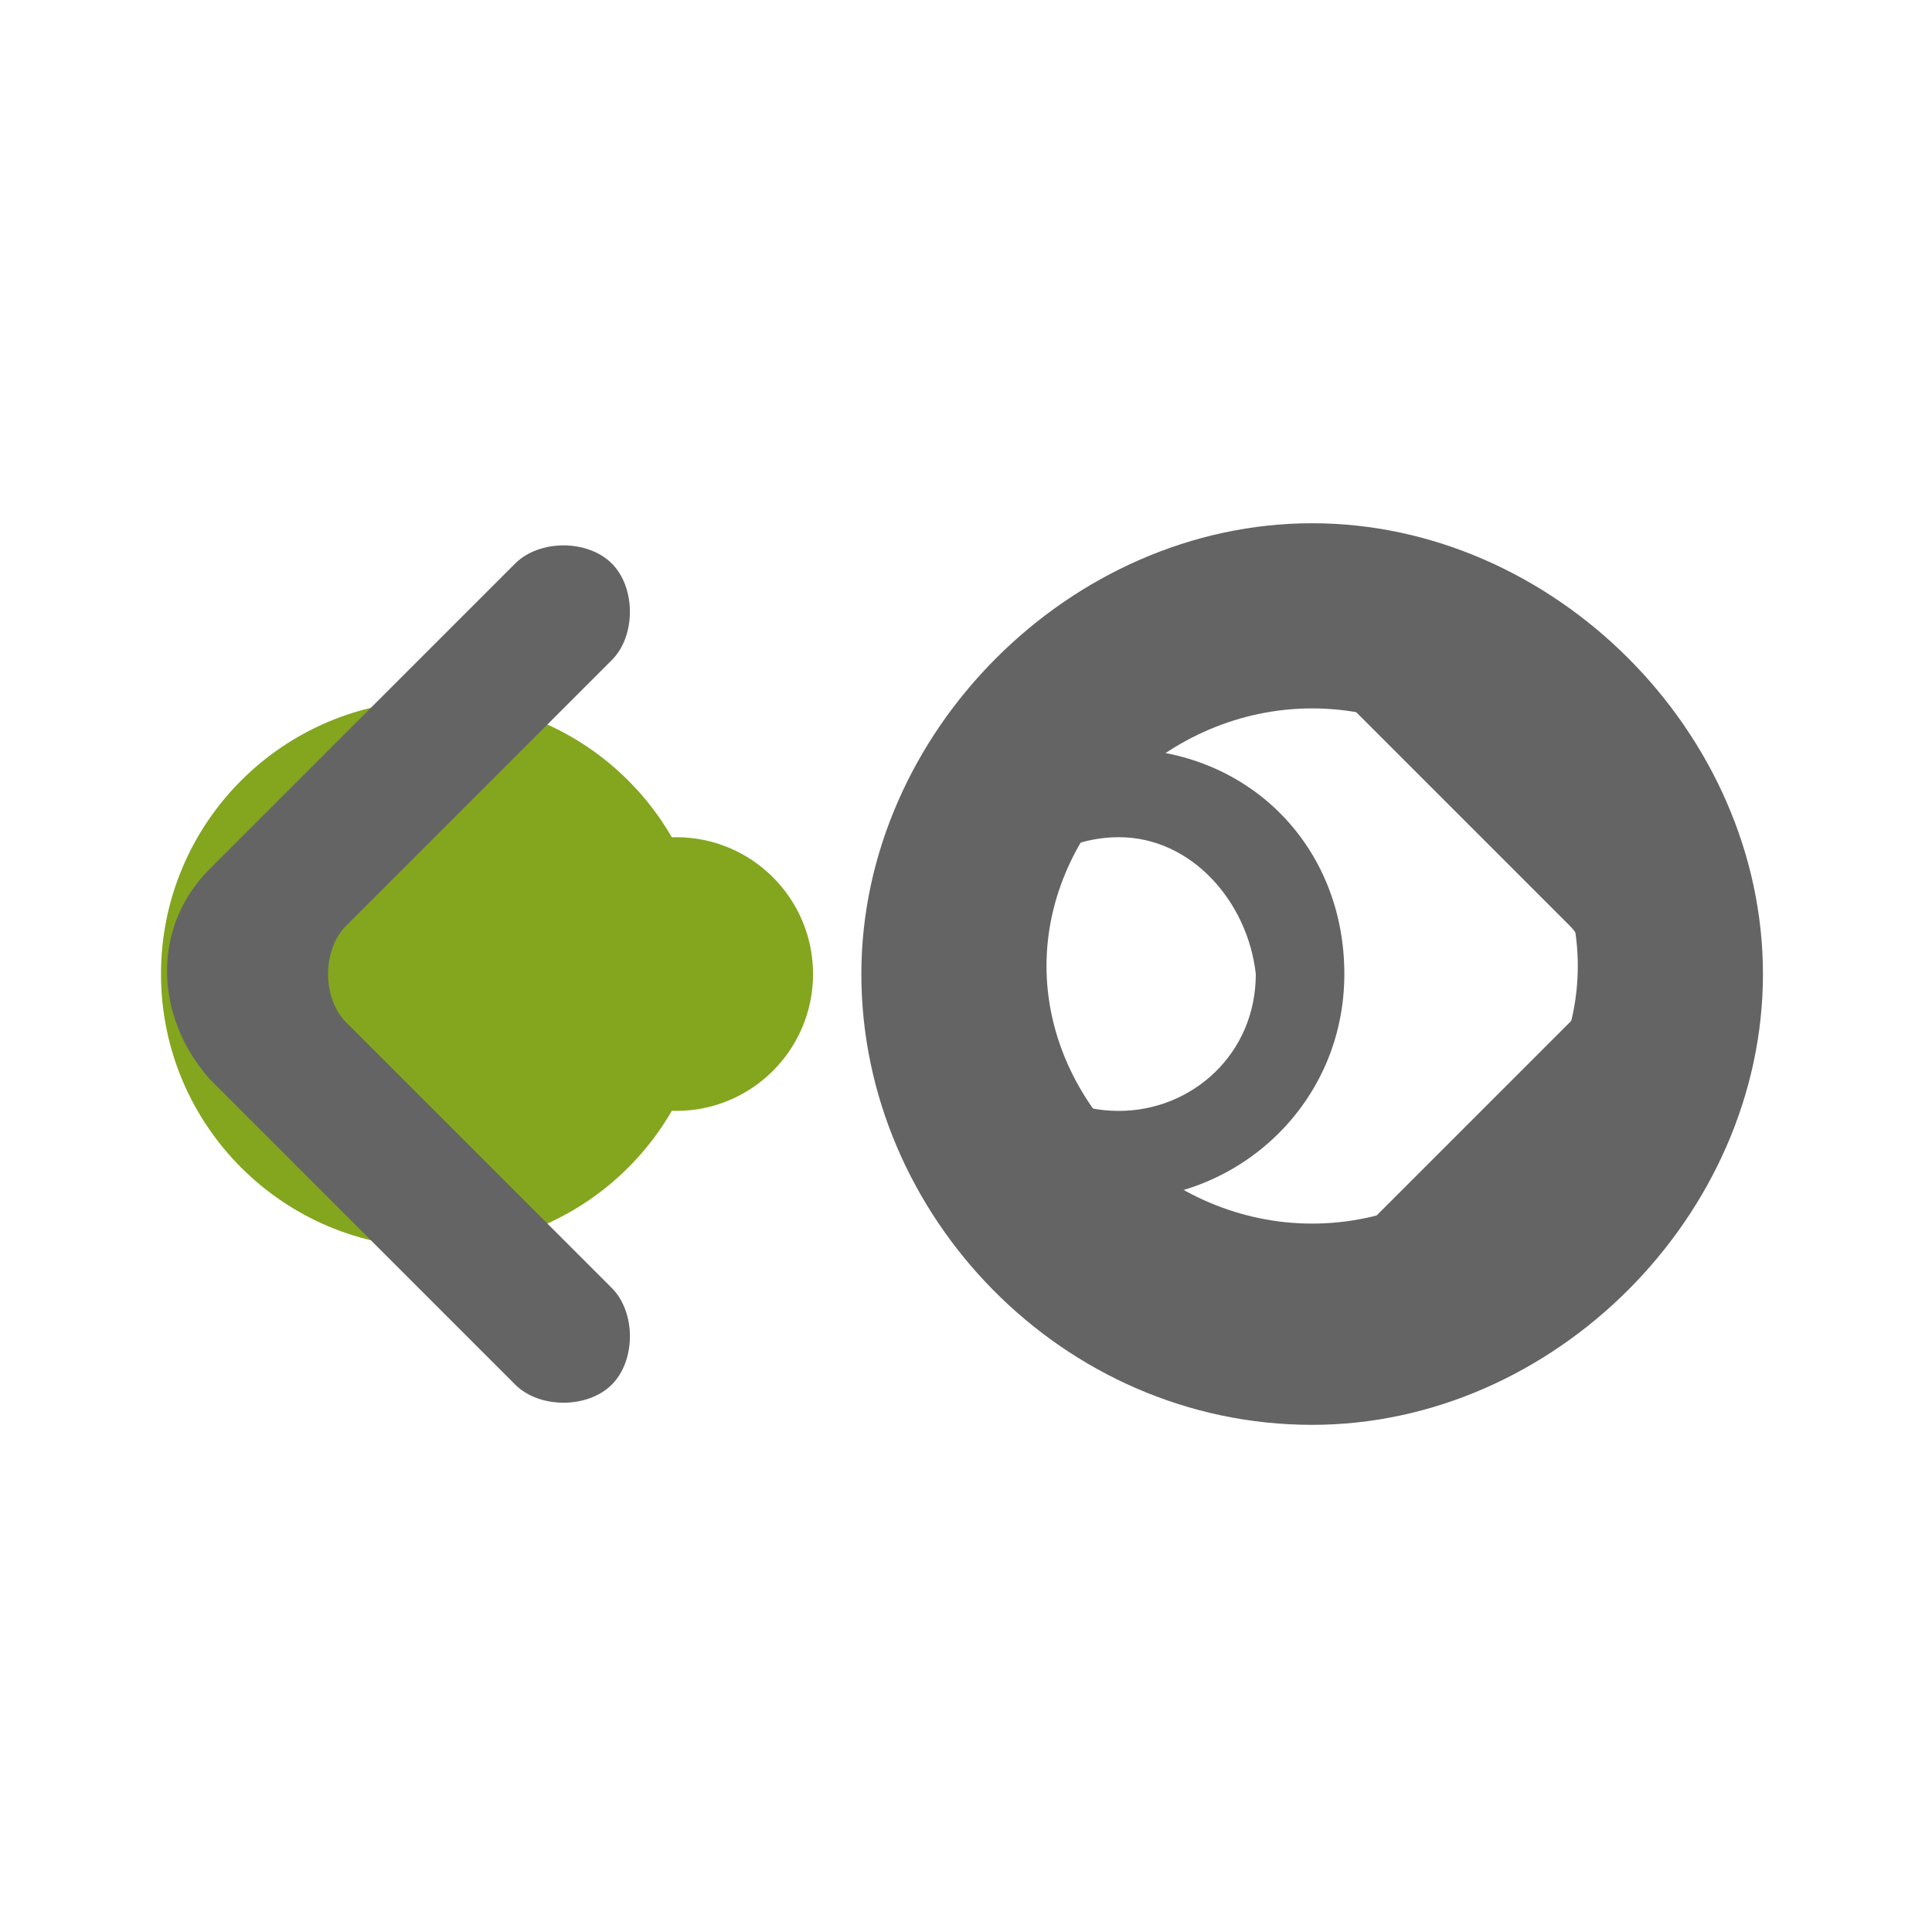
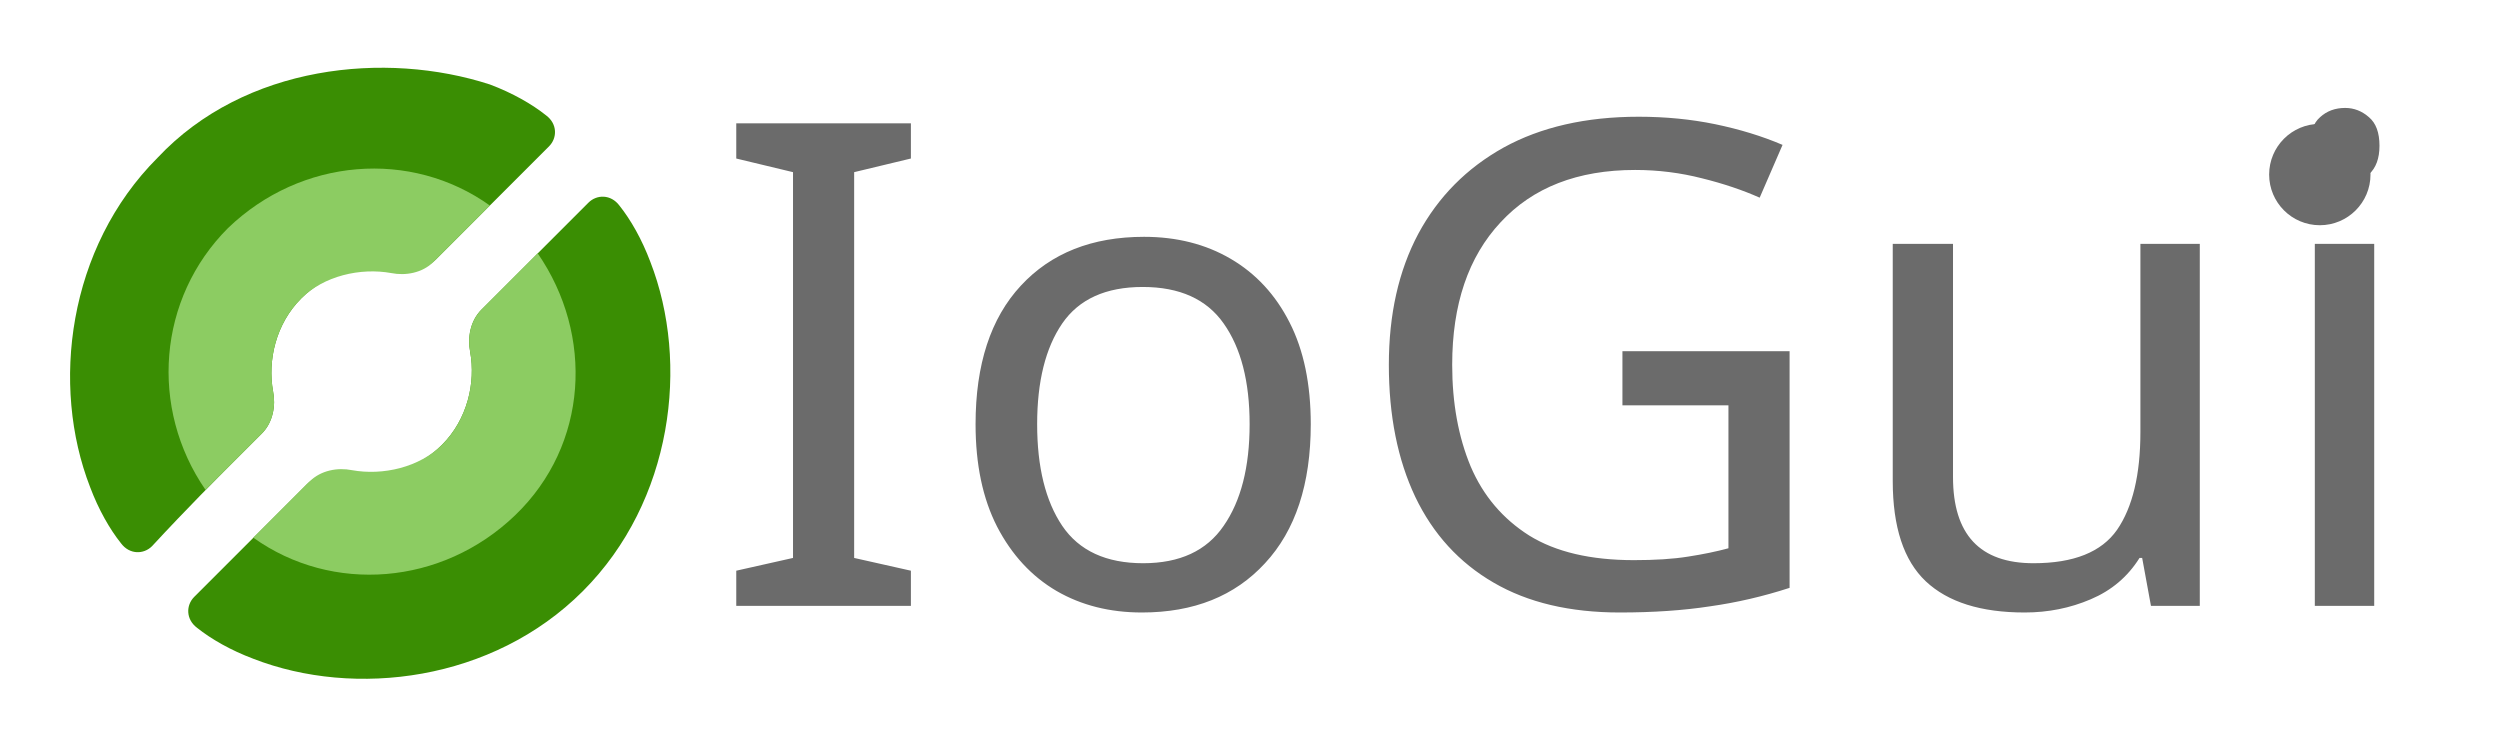
- <svg xmlns="http://www.w3.org/2000/svg" version="1.1" id="Layer_1" x="0px" y="0px" viewBox="0 0 24 24" style="enable-background:new 0 0 24 24;" xml:space="preserve">
+ <svg xmlns="http://www.w3.org/2000/svg" version="1.1" id="Layer_2" x="0px" y="0px" viewBox="0 0 88.8 26.4" style="enable-background:new 0 0 88.8 26.4;" xml:space="preserve">
  <style type="text/css">
- 	.st0{fill:#83A61E;}
- 	.st1{fill:#646464;}
+ 	.st0{fill:#3A8E03;}
+ 	.st1{fill:#8CCC62;}
+ 	.st2{fill:#6B6B6B;}
+ 	.st3{font-family:'Gelasio-Regular';}
+ 	.st4{font-size:24.007px;}
</style>
-   <g id="io">
-     <ellipse class="st0" cx="5.4" cy="12.1" rx="3.4" ry="3.4" />
-     <path class="st1" d="M16.3,17.7c-3.1,0-5.6-2.6-5.6-5.6s2.6-5.6,5.6-5.6s5.6,2.6,5.6,5.6S19.3,17.7,16.3,17.7z M16.3,8.8   c-1.8,0-3.3,1.5-3.3,3.2s1.5,3.2,3.3,3.2s3.3-1.5,3.3-3.2S18.1,8.8,16.3,8.8z" />
-   </g>
-   <g id="io_logo">
-     <path class="st1" d="M19.5,12.7c0.3-0.3,0.3-0.9,0-1.2l-0.7-0.7l-2.6-2.6c-0.3-0.3-0.3-0.9,0-1.2c0.3-0.3,0.9-0.3,1.2,0l3.8,3.8   c0.7,0.7,0.7,1.8,0,2.6l-3.8,3.8c-0.3,0.3-0.9,0.3-1.2,0c-0.3-0.3-0.3-0.9,0-1.2" />
-     <path class="st1" d="M4.3,12.7c-0.3-0.3-0.3-0.9,0-1.2L5,10.8l2.6-2.6c0.3-0.3,0.3-0.9,0-1.2C7.3,6.7,6.7,6.7,6.4,7l-3.8,3.8   c-0.7,0.7-0.7,1.8,0,2.6l3.8,3.8c0.3,0.3,0.9,0.3,1.2,0s0.3-0.9,0-1.2" />
-     <ellipse class="st0" cx="8.4" cy="12.1" rx="1.7" ry="1.7" />
-     <path class="st1" d="M13.9,14.9c-1.6,0-2.8-1.2-2.8-2.8s1.2-2.8,2.8-2.8s2.8,1.2,2.8,2.8S15.4,14.9,13.9,14.9z M13.9,10.4   c-0.9,0-1.7,0.7-1.7,1.7c0,0.9,0.7,1.7,1.7,1.7c0.9,0,1.7-0.7,1.7-1.7C15.5,11.2,14.8,10.4,13.9,10.4z" />
-   </g>
+   <path class="st0" d="M8.1,16.6c0,0,0.7-0.7,1.2-1.2c0.4-0.4,0.5-1,0.4-1.5c-0.2-1.1,0.1-2.4,1-3.3l0,0c0.9-0.9,2.1-1.2,3.3-1  c0.5,0.1,1.1,0,1.5-0.4c0.5-0.5,1.2-1.2,1.2-1.2c0.2-0.2,1.5-1.5,2.8-2.8c0.3-0.3,0.3-0.8-0.1-1.1c-0.5-0.4-1.2-0.8-2-1.1  C13.7,1.8,8.7,2.3,5.6,5.6l0,0c-3.2,3.2-3.8,8.1-2.4,11.7c0.3,0.8,0.7,1.5,1.1,2c0.3,0.4,0.8,0.4,1.1,0.1  C6.6,18.1,7.9,16.8,8.1,16.6z" />
+   <path class="st0" d="M18.3,9.8c0,0-0.7,0.7-1.2,1.2c-0.4,0.4-0.5,1-0.4,1.5c0.2,1.1-0.1,2.4-1,3.3l0,0c-0.9,0.9-2.1,1.2-3.3,1  c-0.5-0.1-1.1,0-1.5,0.4c-0.5,0.5-1.2,1.2-1.2,1.2c-0.2,0.2-1.5,1.5-2.8,2.8c-0.3,0.3-0.3,0.8,0.1,1.1c0.5,0.4,1.2,0.8,2,1.1  c3.6,1.4,8.5,0.8,11.7-2.4l0,0c3.2-3.2,3.8-8.1,2.4-11.7c-0.3-0.8-0.7-1.5-1.1-2c-0.3-0.4-0.8-0.4-1.1-0.1  C19.8,8.3,18.5,9.6,18.3,9.8z" />
+   <path class="st1" d="M12.5,16.7c-0.5-0.1-1.1,0-1.5,0.4c-0.5,0.5-1.2,1.2-1.2,1.2c-0.1,0.1-0.4,0.4-0.8,0.8c2.8,2,6.7,1.7,9.3-0.8  s2.8-6.4,0.8-9.3c-0.4,0.4-0.7,0.7-0.8,0.8c0,0-0.7,0.7-1.2,1.2c-0.4,0.4-0.5,1-0.4,1.5c0.2,1.1-0.1,2.4-1,3.3l0,0  C14.9,16.6,13.6,16.9,12.5,16.7z" />
+   <path class="st1" d="M13.9,9.7c0.5,0.1,1.1,0,1.5-0.4c0.5-0.5,1.2-1.2,1.2-1.2C16.7,8,17,7.7,17.4,7.3c-2.8-2-6.7-1.7-9.3,0.8  c-2.5,2.5-2.8,6.4-0.8,9.3C7.7,17,8,16.7,8.1,16.6c0,0,0.7-0.7,1.2-1.2c0.4-0.4,0.5-1,0.4-1.5c-0.2-1.1,0.1-2.4,1-3.3l0,0  C11.5,9.8,12.8,9.5,13.9,9.7z" />
+   <text transform="matrix(1 0 0 1 25.199 21.5213)" class="st2 st3 st4">IoGui</text>
+   <circle class="st2" cx="82.4" cy="6.2" r="1.8" />
</svg>
